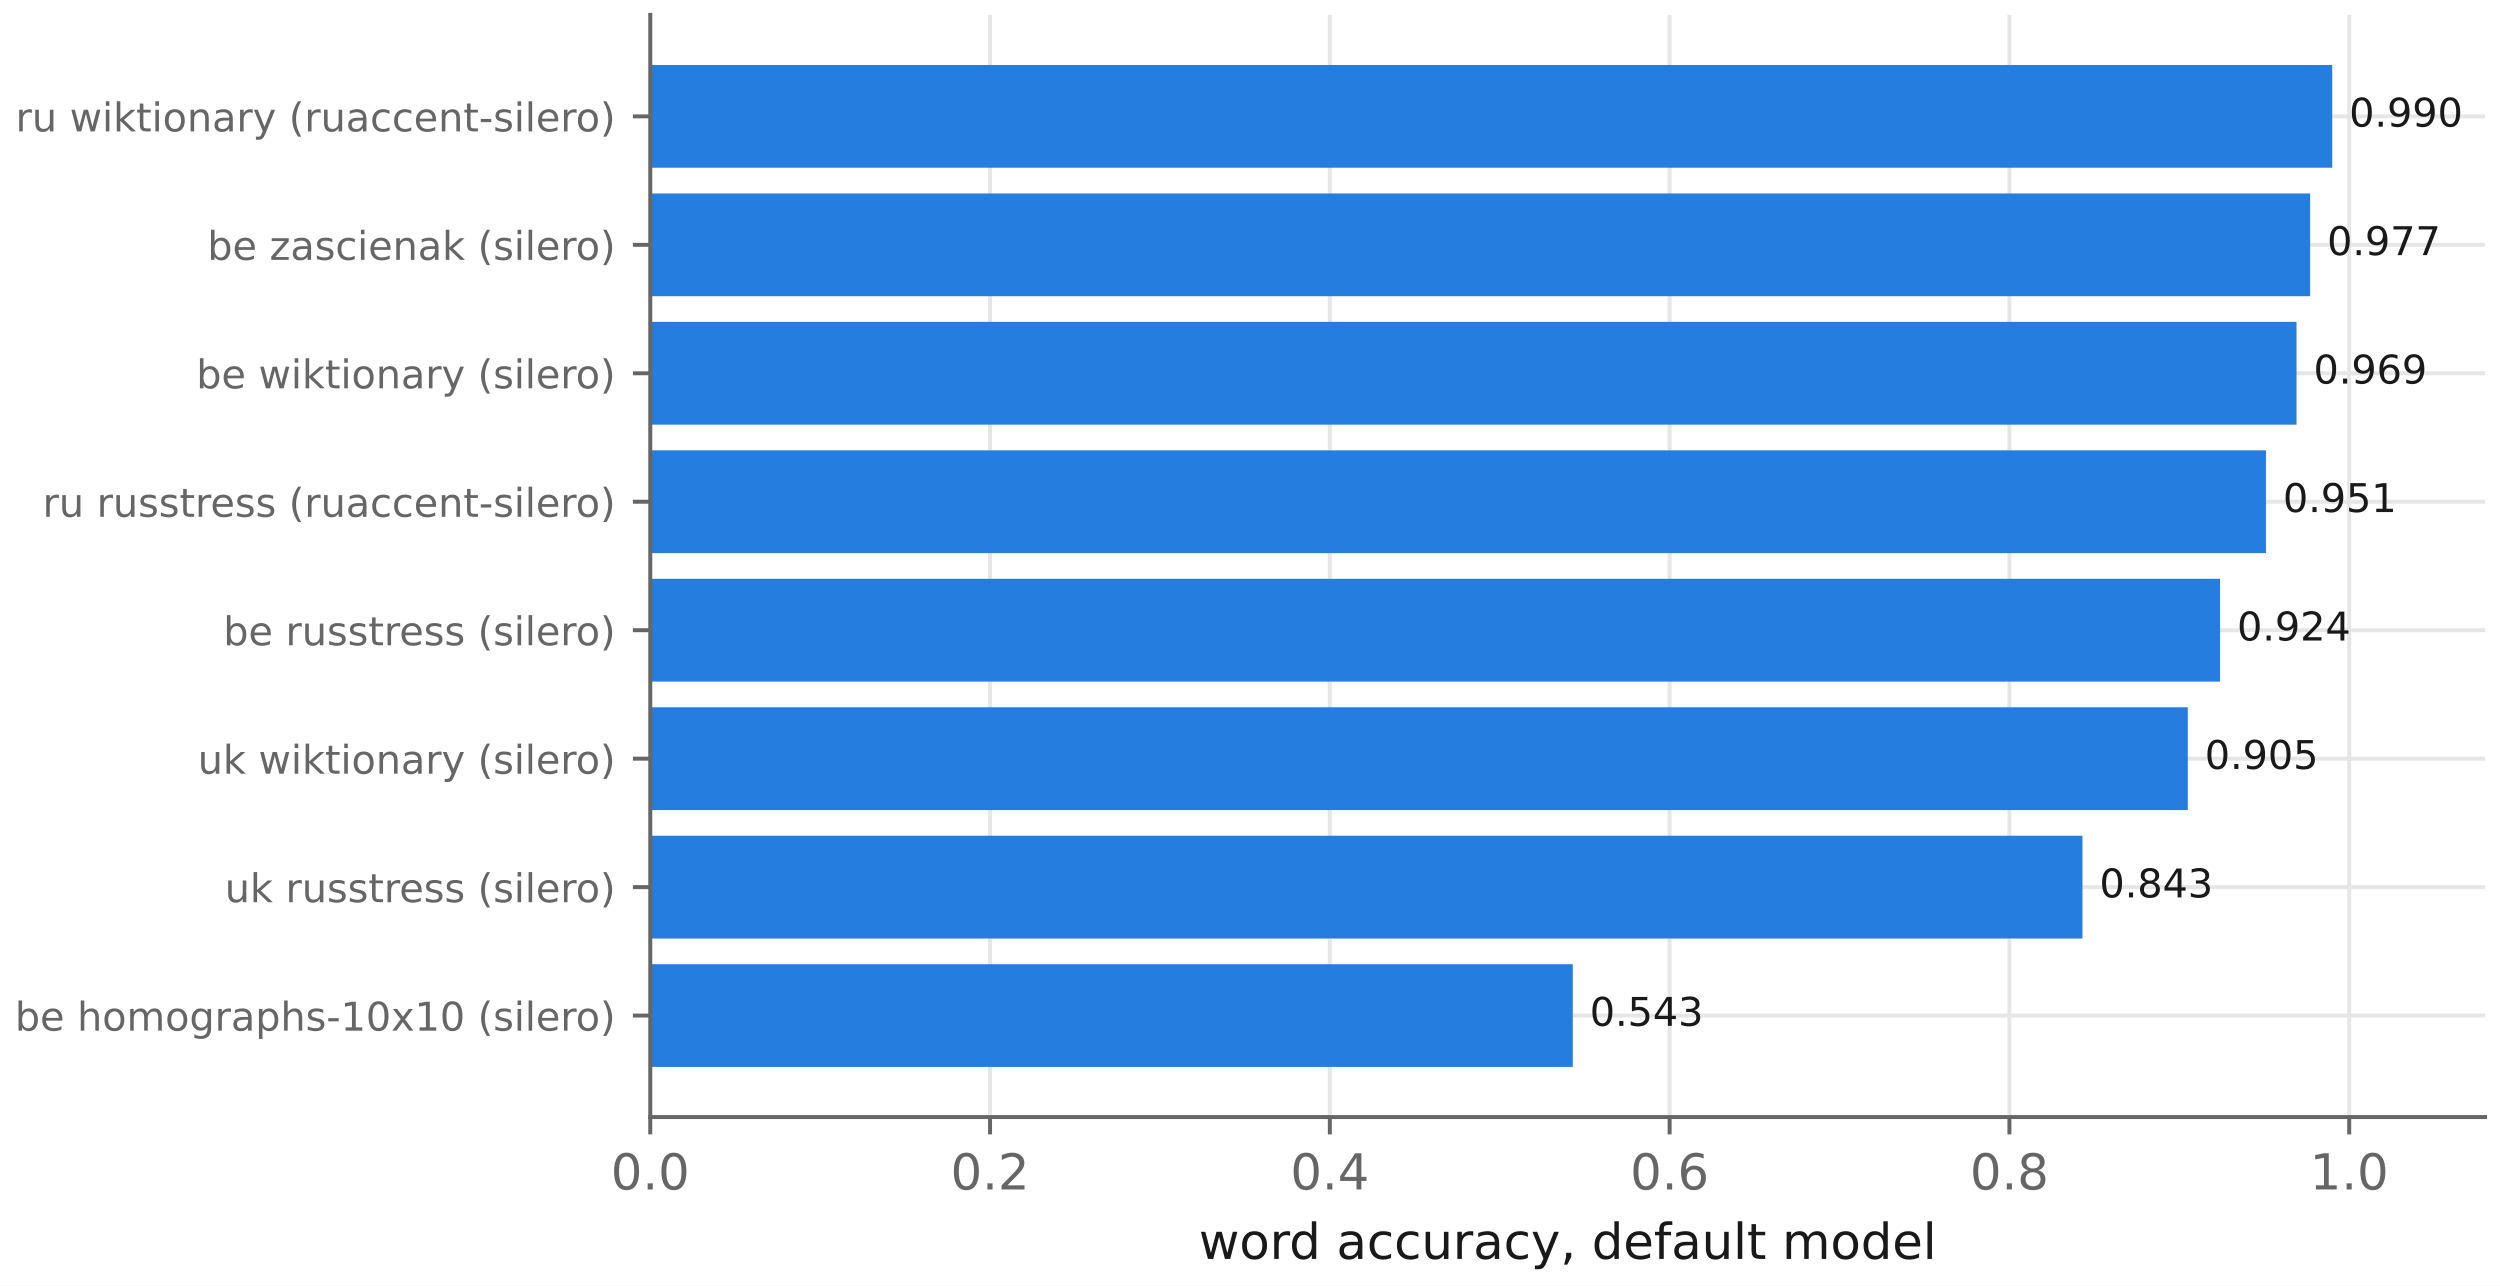
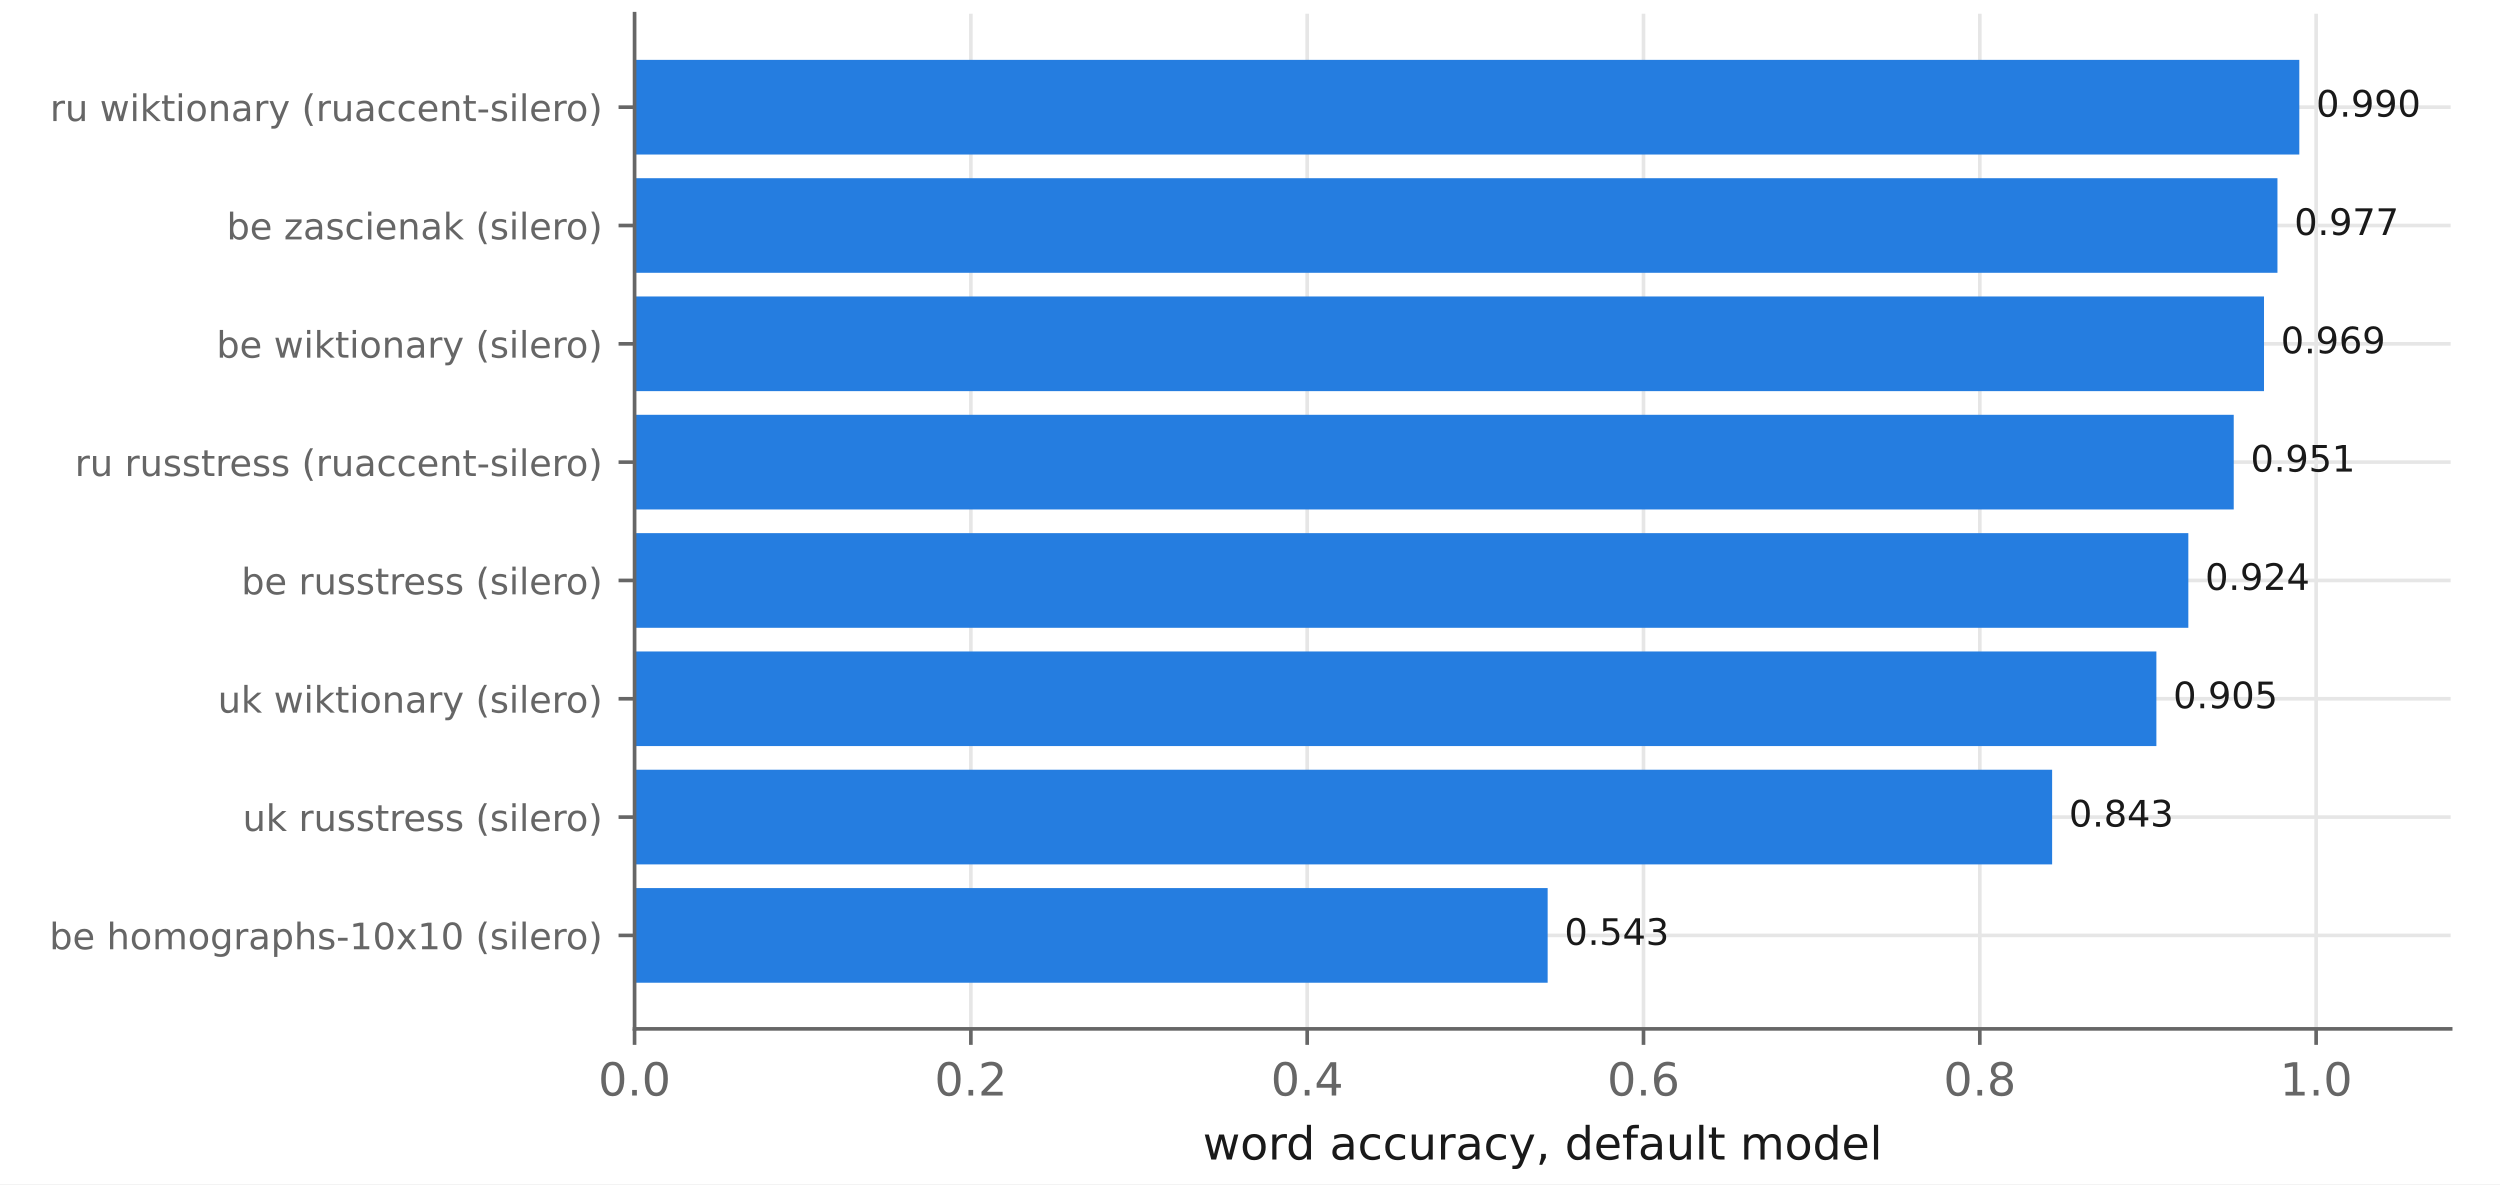
- <svg xmlns="http://www.w3.org/2000/svg" xmlns:xlink="http://www.w3.org/1999/xlink" width="504pt" height="259.2pt" viewBox="0 0 504 259.2" version="1.1">
+ <svg xmlns="http://www.w3.org/2000/svg" xmlns:xlink="http://www.w3.org/1999/xlink" width="547.2pt" height="259.2pt" viewBox="0 0 547.2 259.2" version="1.1">
  <defs>
    <style type="text/css">*{stroke-linejoin: round; stroke-linecap: butt}</style>
  </defs>
  <g id="figure_1">
    <g id="patch_1">
-       <path d="M 0 259.2  L 504 259.2  L 504 0  L 0 0  z " style="fill: #ffffff" />
+       <path d="M 0 259.2  L 547.2 259.2  L 547.2 0  L 0 0  z " style="fill: #ffffff" />
    </g>
    <g id="axes_1">
      <g id="patch_2">
-         <path d="M 131.091 225.199  L 501 225.199  L 501 3  L 131.091 3  z " style="fill: #ffffff" />
+         <path d="M 138.891 225.199  L 536.4 225.199  L 536.4 3  L 138.891 3  z " style="fill: #ffffff" />
      </g>
      <g id="matplotlib.axis_1">
        <g id="xtick_1">
          <g id="line2d_1">
-             <path d="M 131.091 225.199  L 131.091 3  " clip-path="url(#pc2976ef9b7)" style="fill: none; stroke: #e6e6e6; stroke-width: 0.8; stroke-linecap: square" />
+             <path d="M 138.891 225.199  L 138.891 3  " clip-path="url(#p09bb8a6167)" style="fill: none; stroke: #e6e6e6; stroke-width: 0.8; stroke-linecap: square" />
          </g>
          <g id="line2d_2">
            <defs>
              <path id="m0db574f044" d="M 0 0  L 0 3.5  " style="stroke: #666666; stroke-width: 0.8" />
            </defs>
            <g>
-               <use xlink:href="#m0db574f044" x="131.091" y="225.199" style="fill: #666666; stroke: #666666; stroke-width: 0.8" />
+               <use xlink:href="#m0db574f044" x="138.891" y="225.199" style="fill: #666666; stroke: #666666; stroke-width: 0.8" />
            </g>
          </g>
          <g id="text_1">
-             <text style="font-size: 10px; font-family: 'DejaVu Sans', 'Bitstream Vera Sans', 'Computer Modern Sans Serif', 'Lucida Grande', 'Verdana', 'Geneva', 'Lucid', 'Arial', 'Helvetica', 'Avant Garde', sans-serif; text-anchor: middle; fill: #666666" x="131.091" y="239.797" transform="rotate(-0 131.0915 239.7966)">0.0</text>
+             <text style="font-size: 10px; font-family: 'DejaVu Sans', 'Bitstream Vera Sans', 'Computer Modern Sans Serif', 'Lucida Grande', 'Verdana', 'Geneva', 'Lucid', 'Arial', 'Helvetica', 'Avant Garde', sans-serif; text-anchor: middle; fill: #666666" x="138.891" y="239.797" transform="rotate(-0 138.8913 239.7966)">0.0</text>
          </g>
        </g>
        <g id="xtick_2">
          <g id="line2d_3">
-             <path d="M 199.593 225.199  L 199.593 3  " clip-path="url(#pc2976ef9b7)" style="fill: none; stroke: #e6e6e6; stroke-width: 0.8; stroke-linecap: square" />
+             <path d="M 212.504 225.199  L 212.504 3  " clip-path="url(#p09bb8a6167)" style="fill: none; stroke: #e6e6e6; stroke-width: 0.8; stroke-linecap: square" />
          </g>
          <g id="line2d_4">
            <g>
-               <use xlink:href="#m0db574f044" x="199.593" y="225.199" style="fill: #666666; stroke: #666666; stroke-width: 0.8" />
+               <use xlink:href="#m0db574f044" x="212.504" y="225.199" style="fill: #666666; stroke: #666666; stroke-width: 0.8" />
            </g>
          </g>
          <g id="text_2">
-             <text style="font-size: 10px; font-family: 'DejaVu Sans', 'Bitstream Vera Sans', 'Computer Modern Sans Serif', 'Lucida Grande', 'Verdana', 'Geneva', 'Lucid', 'Arial', 'Helvetica', 'Avant Garde', sans-serif; text-anchor: middle; fill: #666666" x="199.593" y="239.797" transform="rotate(-0 199.593 239.7966)">0.2</text>
+             <text style="font-size: 10px; font-family: 'DejaVu Sans', 'Bitstream Vera Sans', 'Computer Modern Sans Serif', 'Lucida Grande', 'Verdana', 'Geneva', 'Lucid', 'Arial', 'Helvetica', 'Avant Garde', sans-serif; text-anchor: middle; fill: #666666" x="212.504" y="239.797" transform="rotate(-0 212.504 239.7966)">0.2</text>
          </g>
        </g>
        <g id="xtick_3">
          <g id="line2d_5">
-             <path d="M 268.095 225.199  L 268.095 3  " clip-path="url(#pc2976ef9b7)" style="fill: none; stroke: #e6e6e6; stroke-width: 0.8; stroke-linecap: square" />
+             <path d="M 286.117 225.199  L 286.117 3  " clip-path="url(#p09bb8a6167)" style="fill: none; stroke: #e6e6e6; stroke-width: 0.8; stroke-linecap: square" />
          </g>
          <g id="line2d_6">
            <g>
-               <use xlink:href="#m0db574f044" x="268.095" y="225.199" style="fill: #666666; stroke: #666666; stroke-width: 0.8" />
+               <use xlink:href="#m0db574f044" x="286.117" y="225.199" style="fill: #666666; stroke: #666666; stroke-width: 0.8" />
            </g>
          </g>
          <g id="text_3">
-             <text style="font-size: 10px; font-family: 'DejaVu Sans', 'Bitstream Vera Sans', 'Computer Modern Sans Serif', 'Lucida Grande', 'Verdana', 'Geneva', 'Lucid', 'Arial', 'Helvetica', 'Avant Garde', sans-serif; text-anchor: middle; fill: #666666" x="268.095" y="239.797" transform="rotate(-0 268.0946 239.7966)">0.4</text>
+             <text style="font-size: 10px; font-family: 'DejaVu Sans', 'Bitstream Vera Sans', 'Computer Modern Sans Serif', 'Lucida Grande', 'Verdana', 'Geneva', 'Lucid', 'Arial', 'Helvetica', 'Avant Garde', sans-serif; text-anchor: middle; fill: #666666" x="286.117" y="239.797" transform="rotate(-0 286.1167 239.7966)">0.4</text>
          </g>
        </g>
        <g id="xtick_4">
          <g id="line2d_7">
-             <path d="M 336.596 225.199  L 336.596 3  " clip-path="url(#pc2976ef9b7)" style="fill: none; stroke: #e6e6e6; stroke-width: 0.8; stroke-linecap: square" />
+             <path d="M 359.729 225.199  L 359.729 3  " clip-path="url(#p09bb8a6167)" style="fill: none; stroke: #e6e6e6; stroke-width: 0.8; stroke-linecap: square" />
          </g>
          <g id="line2d_8">
            <g>
-               <use xlink:href="#m0db574f044" x="336.596" y="225.199" style="fill: #666666; stroke: #666666; stroke-width: 0.8" />
+               <use xlink:href="#m0db574f044" x="359.729" y="225.199" style="fill: #666666; stroke: #666666; stroke-width: 0.8" />
            </g>
          </g>
          <g id="text_4">
-             <text style="font-size: 10px; font-family: 'DejaVu Sans', 'Bitstream Vera Sans', 'Computer Modern Sans Serif', 'Lucida Grande', 'Verdana', 'Geneva', 'Lucid', 'Arial', 'Helvetica', 'Avant Garde', sans-serif; text-anchor: middle; fill: #666666" x="336.596" y="239.797" transform="rotate(-0 336.5961 239.7966)">0.6</text>
+             <text style="font-size: 10px; font-family: 'DejaVu Sans', 'Bitstream Vera Sans', 'Computer Modern Sans Serif', 'Lucida Grande', 'Verdana', 'Geneva', 'Lucid', 'Arial', 'Helvetica', 'Avant Garde', sans-serif; text-anchor: middle; fill: #666666" x="359.729" y="239.797" transform="rotate(-0 359.7294 239.7966)">0.6</text>
          </g>
        </g>
        <g id="xtick_5">
          <g id="line2d_9">
-             <path d="M 405.098 225.199  L 405.098 3  " clip-path="url(#pc2976ef9b7)" style="fill: none; stroke: #e6e6e6; stroke-width: 0.8; stroke-linecap: square" />
+             <path d="M 433.342 225.199  L 433.342 3  " clip-path="url(#p09bb8a6167)" style="fill: none; stroke: #e6e6e6; stroke-width: 0.8; stroke-linecap: square" />
          </g>
          <g id="line2d_10">
            <g>
-               <use xlink:href="#m0db574f044" x="405.098" y="225.199" style="fill: #666666; stroke: #666666; stroke-width: 0.8" />
+               <use xlink:href="#m0db574f044" x="433.342" y="225.199" style="fill: #666666; stroke: #666666; stroke-width: 0.8" />
            </g>
          </g>
          <g id="text_5">
-             <text style="font-size: 10px; font-family: 'DejaVu Sans', 'Bitstream Vera Sans', 'Computer Modern Sans Serif', 'Lucida Grande', 'Verdana', 'Geneva', 'Lucid', 'Arial', 'Helvetica', 'Avant Garde', sans-serif; text-anchor: middle; fill: #666666" x="405.098" y="239.797" transform="rotate(-0 405.0976 239.7966)">0.8</text>
+             <text style="font-size: 10px; font-family: 'DejaVu Sans', 'Bitstream Vera Sans', 'Computer Modern Sans Serif', 'Lucida Grande', 'Verdana', 'Geneva', 'Lucid', 'Arial', 'Helvetica', 'Avant Garde', sans-serif; text-anchor: middle; fill: #666666" x="433.342" y="239.797" transform="rotate(-0 433.3422 239.7966)">0.8</text>
          </g>
        </g>
        <g id="xtick_6">
          <g id="line2d_11">
-             <path d="M 473.599 225.199  L 473.599 3  " clip-path="url(#pc2976ef9b7)" style="fill: none; stroke: #e6e6e6; stroke-width: 0.8; stroke-linecap: square" />
+             <path d="M 506.955 225.199  L 506.955 3  " clip-path="url(#p09bb8a6167)" style="fill: none; stroke: #e6e6e6; stroke-width: 0.8; stroke-linecap: square" />
          </g>
          <g id="line2d_12">
            <g>
-               <use xlink:href="#m0db574f044" x="473.599" y="225.199" style="fill: #666666; stroke: #666666; stroke-width: 0.8" />
+               <use xlink:href="#m0db574f044" x="506.955" y="225.199" style="fill: #666666; stroke: #666666; stroke-width: 0.8" />
            </g>
          </g>
          <g id="text_6">
-             <text style="font-size: 10px; font-family: 'DejaVu Sans', 'Bitstream Vera Sans', 'Computer Modern Sans Serif', 'Lucida Grande', 'Verdana', 'Geneva', 'Lucid', 'Arial', 'Helvetica', 'Avant Garde', sans-serif; text-anchor: middle; fill: #666666" x="473.599" y="239.797" transform="rotate(-0 473.5991 239.7966)">1.0</text>
+             <text style="font-size: 10px; font-family: 'DejaVu Sans', 'Bitstream Vera Sans', 'Computer Modern Sans Serif', 'Lucida Grande', 'Verdana', 'Geneva', 'Lucid', 'Arial', 'Helvetica', 'Avant Garde', sans-serif; text-anchor: middle; fill: #666666" x="506.955" y="239.797" transform="rotate(-0 506.9549 239.7966)">1.0</text>
          </g>
        </g>
        <g id="text_7">
-           <text style="font-size: 10px; font-family: 'DejaVu Sans', 'Bitstream Vera Sans', 'Computer Modern Sans Serif', 'Lucida Grande', 'Verdana', 'Geneva', 'Lucid', 'Arial', 'Helvetica', 'Avant Garde', sans-serif; text-anchor: middle; fill: #191919" x="316.046" y="253.797" transform="rotate(-0 316.0456 253.7974)">word accuracy, default model</text>
+           <text style="font-size: 10px; font-family: 'DejaVu Sans', 'Bitstream Vera Sans', 'Computer Modern Sans Serif', 'Lucida Grande', 'Verdana', 'Geneva', 'Lucid', 'Arial', 'Helvetica', 'Avant Garde', sans-serif; text-anchor: middle; fill: #191919" x="337.646" y="253.797" transform="rotate(-0 337.6456 253.7974)">word accuracy, default model</text>
        </g>
      </g>
      <g id="matplotlib.axis_2">
        <g id="ytick_1">
          <g id="line2d_13">
-             <path d="M 131.091 204.74  L 501 204.74  " clip-path="url(#pc2976ef9b7)" style="fill: none; stroke: #e6e6e6; stroke-width: 0.8; stroke-linecap: square" />
+             <path d="M 138.891 204.74  L 536.4 204.74  " clip-path="url(#p09bb8a6167)" style="fill: none; stroke: #e6e6e6; stroke-width: 0.8; stroke-linecap: square" />
          </g>
          <g id="line2d_14">
            <defs>
              <path id="m9a97e96fcf" d="M 0 0  L -3.5 0  " style="stroke: #666666; stroke-width: 0.8" />
            </defs>
            <g>
-               <use xlink:href="#m9a97e96fcf" x="131.091" y="204.74" style="fill: #666666; stroke: #666666; stroke-width: 0.8" />
+               <use xlink:href="#m9a97e96fcf" x="138.891" y="204.74" style="fill: #666666; stroke: #666666; stroke-width: 0.8" />
            </g>
          </g>
          <g id="text_8">
-             <text style="font-size: 8px; font-family: 'DejaVu Sans', 'Bitstream Vera Sans', 'Computer Modern Sans Serif', 'Lucida Grande', 'Verdana', 'Geneva', 'Lucid', 'Arial', 'Helvetica', 'Avant Garde', sans-serif; text-anchor: end; fill: #666666" x="124.091" y="207.779" transform="rotate(-0 124.0915 207.7795)">be homographs-10x10 (silero)</text>
+             <text style="font-size: 8px; font-family: 'DejaVu Sans', 'Bitstream Vera Sans', 'Computer Modern Sans Serif', 'Lucida Grande', 'Verdana', 'Geneva', 'Lucid', 'Arial', 'Helvetica', 'Avant Garde', sans-serif; text-anchor: end; fill: #666666" x="131.891" y="207.779" transform="rotate(-0 131.8913 207.7795)">be homographs-10x10 (silero)</text>
          </g>
        </g>
        <g id="ytick_2">
          <g id="line2d_15">
-             <path d="M 131.091 178.843  L 501 178.843  " clip-path="url(#pc2976ef9b7)" style="fill: none; stroke: #e6e6e6; stroke-width: 0.8; stroke-linecap: square" />
+             <path d="M 138.891 178.843  L 536.4 178.843  " clip-path="url(#p09bb8a6167)" style="fill: none; stroke: #e6e6e6; stroke-width: 0.8; stroke-linecap: square" />
          </g>
          <g id="line2d_16">
            <g>
-               <use xlink:href="#m9a97e96fcf" x="131.091" y="178.843" style="fill: #666666; stroke: #666666; stroke-width: 0.8" />
+               <use xlink:href="#m9a97e96fcf" x="138.891" y="178.843" style="fill: #666666; stroke: #666666; stroke-width: 0.8" />
            </g>
          </g>
          <g id="text_9">
-             <text style="font-size: 8px; font-family: 'DejaVu Sans', 'Bitstream Vera Sans', 'Computer Modern Sans Serif', 'Lucida Grande', 'Verdana', 'Geneva', 'Lucid', 'Arial', 'Helvetica', 'Avant Garde', sans-serif; text-anchor: end; fill: #666666" x="124.091" y="181.882" transform="rotate(-0 124.0915 181.8822)">uk russtress (silero)</text>
+             <text style="font-size: 8px; font-family: 'DejaVu Sans', 'Bitstream Vera Sans', 'Computer Modern Sans Serif', 'Lucida Grande', 'Verdana', 'Geneva', 'Lucid', 'Arial', 'Helvetica', 'Avant Garde', sans-serif; text-anchor: end; fill: #666666" x="131.891" y="181.882" transform="rotate(-0 131.8913 181.8822)">uk russtress (silero)</text>
          </g>
        </g>
        <g id="ytick_3">
          <g id="line2d_17">
-             <path d="M 131.091 152.946  L 501 152.946  " clip-path="url(#pc2976ef9b7)" style="fill: none; stroke: #e6e6e6; stroke-width: 0.8; stroke-linecap: square" />
+             <path d="M 138.891 152.946  L 536.4 152.946  " clip-path="url(#p09bb8a6167)" style="fill: none; stroke: #e6e6e6; stroke-width: 0.8; stroke-linecap: square" />
          </g>
          <g id="line2d_18">
            <g>
-               <use xlink:href="#m9a97e96fcf" x="131.091" y="152.946" style="fill: #666666; stroke: #666666; stroke-width: 0.8" />
+               <use xlink:href="#m9a97e96fcf" x="138.891" y="152.946" style="fill: #666666; stroke: #666666; stroke-width: 0.8" />
            </g>
          </g>
          <g id="text_10">
-             <text style="font-size: 8px; font-family: 'DejaVu Sans', 'Bitstream Vera Sans', 'Computer Modern Sans Serif', 'Lucida Grande', 'Verdana', 'Geneva', 'Lucid', 'Arial', 'Helvetica', 'Avant Garde', sans-serif; text-anchor: end; fill: #666666" x="124.091" y="155.985" transform="rotate(-0 124.0915 155.9849)">uk wiktionary (silero)</text>
+             <text style="font-size: 8px; font-family: 'DejaVu Sans', 'Bitstream Vera Sans', 'Computer Modern Sans Serif', 'Lucida Grande', 'Verdana', 'Geneva', 'Lucid', 'Arial', 'Helvetica', 'Avant Garde', sans-serif; text-anchor: end; fill: #666666" x="131.891" y="155.985" transform="rotate(-0 131.8913 155.9849)">uk wiktionary (silero)</text>
          </g>
        </g>
        <g id="ytick_4">
          <g id="line2d_19">
-             <path d="M 131.091 127.048  L 501 127.048  " clip-path="url(#pc2976ef9b7)" style="fill: none; stroke: #e6e6e6; stroke-width: 0.8; stroke-linecap: square" />
+             <path d="M 138.891 127.048  L 536.4 127.048  " clip-path="url(#p09bb8a6167)" style="fill: none; stroke: #e6e6e6; stroke-width: 0.8; stroke-linecap: square" />
          </g>
          <g id="line2d_20">
            <g>
-               <use xlink:href="#m9a97e96fcf" x="131.091" y="127.048" style="fill: #666666; stroke: #666666; stroke-width: 0.8" />
+               <use xlink:href="#m9a97e96fcf" x="138.891" y="127.048" style="fill: #666666; stroke: #666666; stroke-width: 0.8" />
            </g>
          </g>
          <g id="text_11">
-             <text style="font-size: 8px; font-family: 'DejaVu Sans', 'Bitstream Vera Sans', 'Computer Modern Sans Serif', 'Lucida Grande', 'Verdana', 'Geneva', 'Lucid', 'Arial', 'Helvetica', 'Avant Garde', sans-serif; text-anchor: end; fill: #666666" x="124.091" y="130.088" transform="rotate(-0 124.0915 130.0876)">be russtress (silero)</text>
+             <text style="font-size: 8px; font-family: 'DejaVu Sans', 'Bitstream Vera Sans', 'Computer Modern Sans Serif', 'Lucida Grande', 'Verdana', 'Geneva', 'Lucid', 'Arial', 'Helvetica', 'Avant Garde', sans-serif; text-anchor: end; fill: #666666" x="131.891" y="130.088" transform="rotate(-0 131.8913 130.0876)">be russtress (silero)</text>
          </g>
        </g>
        <g id="ytick_5">
          <g id="line2d_21">
-             <path d="M 131.091 101.151  L 501 101.151  " clip-path="url(#pc2976ef9b7)" style="fill: none; stroke: #e6e6e6; stroke-width: 0.8; stroke-linecap: square" />
+             <path d="M 138.891 101.151  L 536.4 101.151  " clip-path="url(#p09bb8a6167)" style="fill: none; stroke: #e6e6e6; stroke-width: 0.8; stroke-linecap: square" />
          </g>
          <g id="line2d_22">
            <g>
-               <use xlink:href="#m9a97e96fcf" x="131.091" y="101.151" style="fill: #666666; stroke: #666666; stroke-width: 0.8" />
+               <use xlink:href="#m9a97e96fcf" x="138.891" y="101.151" style="fill: #666666; stroke: #666666; stroke-width: 0.8" />
            </g>
          </g>
          <g id="text_12">
-             <text style="font-size: 8px; font-family: 'DejaVu Sans', 'Bitstream Vera Sans', 'Computer Modern Sans Serif', 'Lucida Grande', 'Verdana', 'Geneva', 'Lucid', 'Arial', 'Helvetica', 'Avant Garde', sans-serif; text-anchor: end; fill: #666666" x="124.091" y="104.19" transform="rotate(-0 124.0915 104.1903)">ru russtress (ruaccent-silero)</text>
+             <text style="font-size: 8px; font-family: 'DejaVu Sans', 'Bitstream Vera Sans', 'Computer Modern Sans Serif', 'Lucida Grande', 'Verdana', 'Geneva', 'Lucid', 'Arial', 'Helvetica', 'Avant Garde', sans-serif; text-anchor: end; fill: #666666" x="131.891" y="104.19" transform="rotate(-0 131.8913 104.1903)">ru russtress (ruaccent-silero)</text>
          </g>
        </g>
        <g id="ytick_6">
          <g id="line2d_23">
-             <path d="M 131.091 75.254  L 501 75.254  " clip-path="url(#pc2976ef9b7)" style="fill: none; stroke: #e6e6e6; stroke-width: 0.8; stroke-linecap: square" />
+             <path d="M 138.891 75.254  L 536.4 75.254  " clip-path="url(#p09bb8a6167)" style="fill: none; stroke: #e6e6e6; stroke-width: 0.8; stroke-linecap: square" />
          </g>
          <g id="line2d_24">
            <g>
-               <use xlink:href="#m9a97e96fcf" x="131.091" y="75.254" style="fill: #666666; stroke: #666666; stroke-width: 0.8" />
+               <use xlink:href="#m9a97e96fcf" x="138.891" y="75.254" style="fill: #666666; stroke: #666666; stroke-width: 0.8" />
            </g>
          </g>
          <g id="text_13">
-             <text style="font-size: 8px; font-family: 'DejaVu Sans', 'Bitstream Vera Sans', 'Computer Modern Sans Serif', 'Lucida Grande', 'Verdana', 'Geneva', 'Lucid', 'Arial', 'Helvetica', 'Avant Garde', sans-serif; text-anchor: end; fill: #666666" x="124.091" y="78.293" transform="rotate(-0 124.0915 78.29305)">be wiktionary (silero)</text>
+             <text style="font-size: 8px; font-family: 'DejaVu Sans', 'Bitstream Vera Sans', 'Computer Modern Sans Serif', 'Lucida Grande', 'Verdana', 'Geneva', 'Lucid', 'Arial', 'Helvetica', 'Avant Garde', sans-serif; text-anchor: end; fill: #666666" x="131.891" y="78.293" transform="rotate(-0 131.8913 78.29305)">be wiktionary (silero)</text>
          </g>
        </g>
        <g id="ytick_7">
          <g id="line2d_25">
-             <path d="M 131.091 49.356  L 501 49.356  " clip-path="url(#pc2976ef9b7)" style="fill: none; stroke: #e6e6e6; stroke-width: 0.8; stroke-linecap: square" />
+             <path d="M 138.891 49.356  L 536.4 49.356  " clip-path="url(#p09bb8a6167)" style="fill: none; stroke: #e6e6e6; stroke-width: 0.8; stroke-linecap: square" />
          </g>
          <g id="line2d_26">
            <g>
-               <use xlink:href="#m9a97e96fcf" x="131.091" y="49.356" style="fill: #666666; stroke: #666666; stroke-width: 0.8" />
+               <use xlink:href="#m9a97e96fcf" x="138.891" y="49.356" style="fill: #666666; stroke: #666666; stroke-width: 0.8" />
            </g>
          </g>
          <g id="text_14">
-             <text style="font-size: 8px; font-family: 'DejaVu Sans', 'Bitstream Vera Sans', 'Computer Modern Sans Serif', 'Lucida Grande', 'Verdana', 'Geneva', 'Lucid', 'Arial', 'Helvetica', 'Avant Garde', sans-serif; text-anchor: end; fill: #666666" x="124.091" y="52.396" transform="rotate(-0 124.0915 52.39576)">be zascienak (silero)</text>
+             <text style="font-size: 8px; font-family: 'DejaVu Sans', 'Bitstream Vera Sans', 'Computer Modern Sans Serif', 'Lucida Grande', 'Verdana', 'Geneva', 'Lucid', 'Arial', 'Helvetica', 'Avant Garde', sans-serif; text-anchor: end; fill: #666666" x="131.891" y="52.396" transform="rotate(-0 131.8913 52.39576)">be zascienak (silero)</text>
          </g>
        </g>
        <g id="ytick_8">
          <g id="line2d_27">
-             <path d="M 131.091 23.459  L 501 23.459  " clip-path="url(#pc2976ef9b7)" style="fill: none; stroke: #e6e6e6; stroke-width: 0.8; stroke-linecap: square" />
+             <path d="M 138.891 23.459  L 536.4 23.459  " clip-path="url(#p09bb8a6167)" style="fill: none; stroke: #e6e6e6; stroke-width: 0.8; stroke-linecap: square" />
          </g>
          <g id="line2d_28">
            <g>
-               <use xlink:href="#m9a97e96fcf" x="131.091" y="23.459" style="fill: #666666; stroke: #666666; stroke-width: 0.8" />
+               <use xlink:href="#m9a97e96fcf" x="138.891" y="23.459" style="fill: #666666; stroke: #666666; stroke-width: 0.8" />
            </g>
          </g>
          <g id="text_15">
-             <text style="font-size: 8px; font-family: 'DejaVu Sans', 'Bitstream Vera Sans', 'Computer Modern Sans Serif', 'Lucida Grande', 'Verdana', 'Geneva', 'Lucid', 'Arial', 'Helvetica', 'Avant Garde', sans-serif; text-anchor: end; fill: #666666" x="124.091" y="26.498" transform="rotate(-0 124.0915 26.49847)">ru wiktionary (ruaccent-silero)</text>
+             <text style="font-size: 8px; font-family: 'DejaVu Sans', 'Bitstream Vera Sans', 'Computer Modern Sans Serif', 'Lucida Grande', 'Verdana', 'Geneva', 'Lucid', 'Arial', 'Helvetica', 'Avant Garde', sans-serif; text-anchor: end; fill: #666666" x="131.891" y="26.498" transform="rotate(-0 131.8913 26.49847)">ru wiktionary (ruaccent-silero)</text>
          </g>
        </g>
      </g>
      <g id="patch_3">
-         <path d="M 131.091 215.099  L 317.073 215.099  L 317.073 194.381  L 131.091 194.381  z " clip-path="url(#pc2976ef9b7)" style="fill: #257de0" />
+         <path d="M 138.891 215.099  L 338.75 215.099  L 338.75 194.381  L 138.891 194.381  z " clip-path="url(#p09bb8a6167)" style="fill: #257de0" />
      </g>
      <g id="patch_4">
-         <path d="M 131.091 189.202  L 419.825 189.202  L 419.825 168.484  L 131.091 168.484  z " clip-path="url(#pc2976ef9b7)" style="fill: #257de0" />
+         <path d="M 138.891 189.202  L 449.169 189.202  L 449.169 168.484  L 138.891 168.484  z " clip-path="url(#p09bb8a6167)" style="fill: #257de0" />
      </g>
      <g id="patch_5">
-         <path d="M 131.091 163.304  L 441.061 163.304  L 441.061 142.587  L 131.091 142.587  z " clip-path="url(#pc2976ef9b7)" style="fill: #257de0" />
+         <path d="M 138.891 163.304  L 471.989 163.304  L 471.989 142.587  L 138.891 142.587  z " clip-path="url(#p09bb8a6167)" style="fill: #257de0" />
      </g>
      <g id="patch_6">
-         <path d="M 131.091 137.407  L 447.569 137.407  L 447.569 116.689  L 131.091 116.689  z " clip-path="url(#pc2976ef9b7)" style="fill: #257de0" />
+         <path d="M 138.891 137.407  L 478.982 137.407  L 478.982 116.689  L 138.891 116.689  z " clip-path="url(#p09bb8a6167)" style="fill: #257de0" />
      </g>
      <g id="patch_7">
-         <path d="M 131.091 111.51  L 456.816 111.51  L 456.816 90.792  L 131.091 90.792  z " clip-path="url(#pc2976ef9b7)" style="fill: #257de0" />
+         <path d="M 138.891 111.51  L 488.92 111.51  L 488.92 90.792  L 138.891 90.792  z " clip-path="url(#p09bb8a6167)" style="fill: #257de0" />
      </g>
      <g id="patch_8">
-         <path d="M 131.091 85.613  L 462.981 85.613  L 462.981 64.895  L 131.091 64.895  z " clip-path="url(#pc2976ef9b7)" style="fill: #257de0" />
+         <path d="M 138.891 85.613  L 495.545 85.613  L 495.545 64.895  L 138.891 64.895  z " clip-path="url(#p09bb8a6167)" style="fill: #257de0" />
      </g>
      <g id="patch_9">
-         <path d="M 131.091 59.715  L 465.721 59.715  L 465.721 38.997  L 131.091 38.997  z " clip-path="url(#pc2976ef9b7)" style="fill: #257de0" />
+         <path d="M 138.891 59.715  L 498.489 59.715  L 498.489 38.997  L 138.891 38.997  z " clip-path="url(#p09bb8a6167)" style="fill: #257de0" />
      </g>
      <g id="patch_10">
-         <path d="M 131.091 33.818  L 470.174 33.818  L 470.174 13.1  L 131.091 13.1  z " clip-path="url(#pc2976ef9b7)" style="fill: #257de0" />
+         <path d="M 138.891 33.818  L 503.274 33.818  L 503.274 13.1  L 138.891 13.1  z " clip-path="url(#p09bb8a6167)" style="fill: #257de0" />
      </g>
      <g id="patch_11">
-         <path d="M 131.091 225.199  L 131.091 3  " style="fill: none; stroke: #666666; stroke-width: 0.8; stroke-linejoin: miter; stroke-linecap: square" />
+         <path d="M 138.891 225.199  L 138.891 3  " style="fill: none; stroke: #666666; stroke-width: 0.8; stroke-linejoin: miter; stroke-linecap: square" />
      </g>
      <g id="patch_12">
-         <path d="M 131.091 225.199  L 501 225.199  " style="fill: none; stroke: #666666; stroke-width: 0.8; stroke-linejoin: miter; stroke-linecap: square" />
+         <path d="M 138.891 225.199  L 536.4 225.199  " style="fill: none; stroke: #666666; stroke-width: 0.8; stroke-linejoin: miter; stroke-linecap: square" />
      </g>
      <g id="text_16">
-         <text style="font-size: 8px; font-family: 'DejaVu Sans', 'Bitstream Vera Sans', 'Computer Modern Sans Serif', 'Lucida Grande', 'Verdana', 'Geneva', 'Lucid', 'Arial', 'Helvetica', 'Avant Garde', sans-serif; text-anchor: start; fill: #191919" x="320.498" y="206.818" transform="rotate(-0 320.4982 206.8182)">0.543</text>
+         <text style="font-size: 8px; font-family: 'DejaVu Sans', 'Bitstream Vera Sans', 'Computer Modern Sans Serif', 'Lucida Grande', 'Verdana', 'Geneva', 'Lucid', 'Arial', 'Helvetica', 'Avant Garde', sans-serif; text-anchor: start; fill: #191919" x="342.43" y="206.818" transform="rotate(-0 342.4305 206.8182)">0.543</text>
      </g>
      <g id="text_17">
-         <text style="font-size: 8px; font-family: 'DejaVu Sans', 'Bitstream Vera Sans', 'Computer Modern Sans Serif', 'Lucida Grande', 'Verdana', 'Geneva', 'Lucid', 'Arial', 'Helvetica', 'Avant Garde', sans-serif; text-anchor: start; fill: #191919" x="423.251" y="180.921" transform="rotate(-0 423.2505 180.921)">0.843</text>
+         <text style="font-size: 8px; font-family: 'DejaVu Sans', 'Bitstream Vera Sans', 'Computer Modern Sans Serif', 'Lucida Grande', 'Verdana', 'Geneva', 'Lucid', 'Arial', 'Helvetica', 'Avant Garde', sans-serif; text-anchor: start; fill: #191919" x="452.85" y="180.921" transform="rotate(-0 452.8496 180.921)">0.843</text>
      </g>
      <g id="text_18">
-         <text style="font-size: 8px; font-family: 'DejaVu Sans', 'Bitstream Vera Sans', 'Computer Modern Sans Serif', 'Lucida Grande', 'Verdana', 'Geneva', 'Lucid', 'Arial', 'Helvetica', 'Avant Garde', sans-serif; text-anchor: start; fill: #191919" x="444.486" y="155.024" transform="rotate(-0 444.486 155.0237)">0.905</text>
+         <text style="font-size: 8px; font-family: 'DejaVu Sans', 'Bitstream Vera Sans', 'Computer Modern Sans Serif', 'Lucida Grande', 'Verdana', 'Geneva', 'Lucid', 'Arial', 'Helvetica', 'Avant Garde', sans-serif; text-anchor: start; fill: #191919" x="475.669" y="155.024" transform="rotate(-0 475.6695 155.0237)">0.905</text>
      </g>
      <g id="text_19">
-         <text style="font-size: 8px; font-family: 'DejaVu Sans', 'Bitstream Vera Sans', 'Computer Modern Sans Serif', 'Lucida Grande', 'Verdana', 'Geneva', 'Lucid', 'Arial', 'Helvetica', 'Avant Garde', sans-serif; text-anchor: start; fill: #191919" x="450.994" y="129.126" transform="rotate(-0 450.9936 129.1264)">0.924</text>
+         <text style="font-size: 8px; font-family: 'DejaVu Sans', 'Bitstream Vera Sans', 'Computer Modern Sans Serif', 'Lucida Grande', 'Verdana', 'Geneva', 'Lucid', 'Arial', 'Helvetica', 'Avant Garde', sans-serif; text-anchor: start; fill: #191919" x="482.663" y="129.126" transform="rotate(-0 482.6627 129.1264)">0.924</text>
      </g>
      <g id="text_20">
-         <text style="font-size: 8px; font-family: 'DejaVu Sans', 'Bitstream Vera Sans', 'Computer Modern Sans Serif', 'Lucida Grande', 'Verdana', 'Geneva', 'Lucid', 'Arial', 'Helvetica', 'Avant Garde', sans-serif; text-anchor: start; fill: #191919" x="460.241" y="103.229" transform="rotate(-0 460.2413 103.2291)">0.951</text>
+         <text style="font-size: 8px; font-family: 'DejaVu Sans', 'Bitstream Vera Sans', 'Computer Modern Sans Serif', 'Lucida Grande', 'Verdana', 'Geneva', 'Lucid', 'Arial', 'Helvetica', 'Avant Garde', sans-serif; text-anchor: start; fill: #191919" x="492.6" y="103.229" transform="rotate(-0 492.6004 103.2291)">0.951</text>
      </g>
      <g id="text_21">
-         <text style="font-size: 8px; font-family: 'DejaVu Sans', 'Bitstream Vera Sans', 'Computer Modern Sans Serif', 'Lucida Grande', 'Verdana', 'Geneva', 'Lucid', 'Arial', 'Helvetica', 'Avant Garde', sans-serif; text-anchor: start; fill: #191919" x="466.406" y="77.332" transform="rotate(-0 466.4065 77.3318)">0.969</text>
+         <text style="font-size: 8px; font-family: 'DejaVu Sans', 'Bitstream Vera Sans', 'Computer Modern Sans Serif', 'Lucida Grande', 'Verdana', 'Geneva', 'Lucid', 'Arial', 'Helvetica', 'Avant Garde', sans-serif; text-anchor: start; fill: #191919" x="499.226" y="77.332" transform="rotate(-0 499.2256 77.3318)">0.969</text>
      </g>
      <g id="text_22">
-         <text style="font-size: 8px; font-family: 'DejaVu Sans', 'Bitstream Vera Sans', 'Computer Modern Sans Serif', 'Lucida Grande', 'Verdana', 'Geneva', 'Lucid', 'Arial', 'Helvetica', 'Avant Garde', sans-serif; text-anchor: start; fill: #191919" x="469.147" y="51.435" transform="rotate(-0 469.1465 51.43451)">0.977</text>
+         <text style="font-size: 8px; font-family: 'DejaVu Sans', 'Bitstream Vera Sans', 'Computer Modern Sans Serif', 'Lucida Grande', 'Verdana', 'Geneva', 'Lucid', 'Arial', 'Helvetica', 'Avant Garde', sans-serif; text-anchor: start; fill: #191919" x="502.17" y="51.435" transform="rotate(-0 502.1701 51.43451)">0.977</text>
      </g>
      <g id="text_23">
-         <text style="font-size: 8px; font-family: 'DejaVu Sans', 'Bitstream Vera Sans', 'Computer Modern Sans Serif', 'Lucida Grande', 'Verdana', 'Geneva', 'Lucid', 'Arial', 'Helvetica', 'Avant Garde', sans-serif; text-anchor: start; fill: #191919" x="473.599" y="25.537" transform="rotate(-0 473.5991 25.53722)">0.990</text>
+         <text style="font-size: 8px; font-family: 'DejaVu Sans', 'Bitstream Vera Sans', 'Computer Modern Sans Serif', 'Lucida Grande', 'Verdana', 'Geneva', 'Lucid', 'Arial', 'Helvetica', 'Avant Garde', sans-serif; text-anchor: start; fill: #191919" x="506.955" y="25.537" transform="rotate(-0 506.9549 25.53722)">0.990</text>
      </g>
    </g>
  </g>
  <defs>
-     <clipPath id="pc2976ef9b7">
-       <rect x="131.091" y="3" width="369.908" height="222.199" />
+     <clipPath id="p09bb8a6167">
+       <rect x="138.891" y="3" width="397.509" height="222.199" />
    </clipPath>
  </defs>
</svg>
